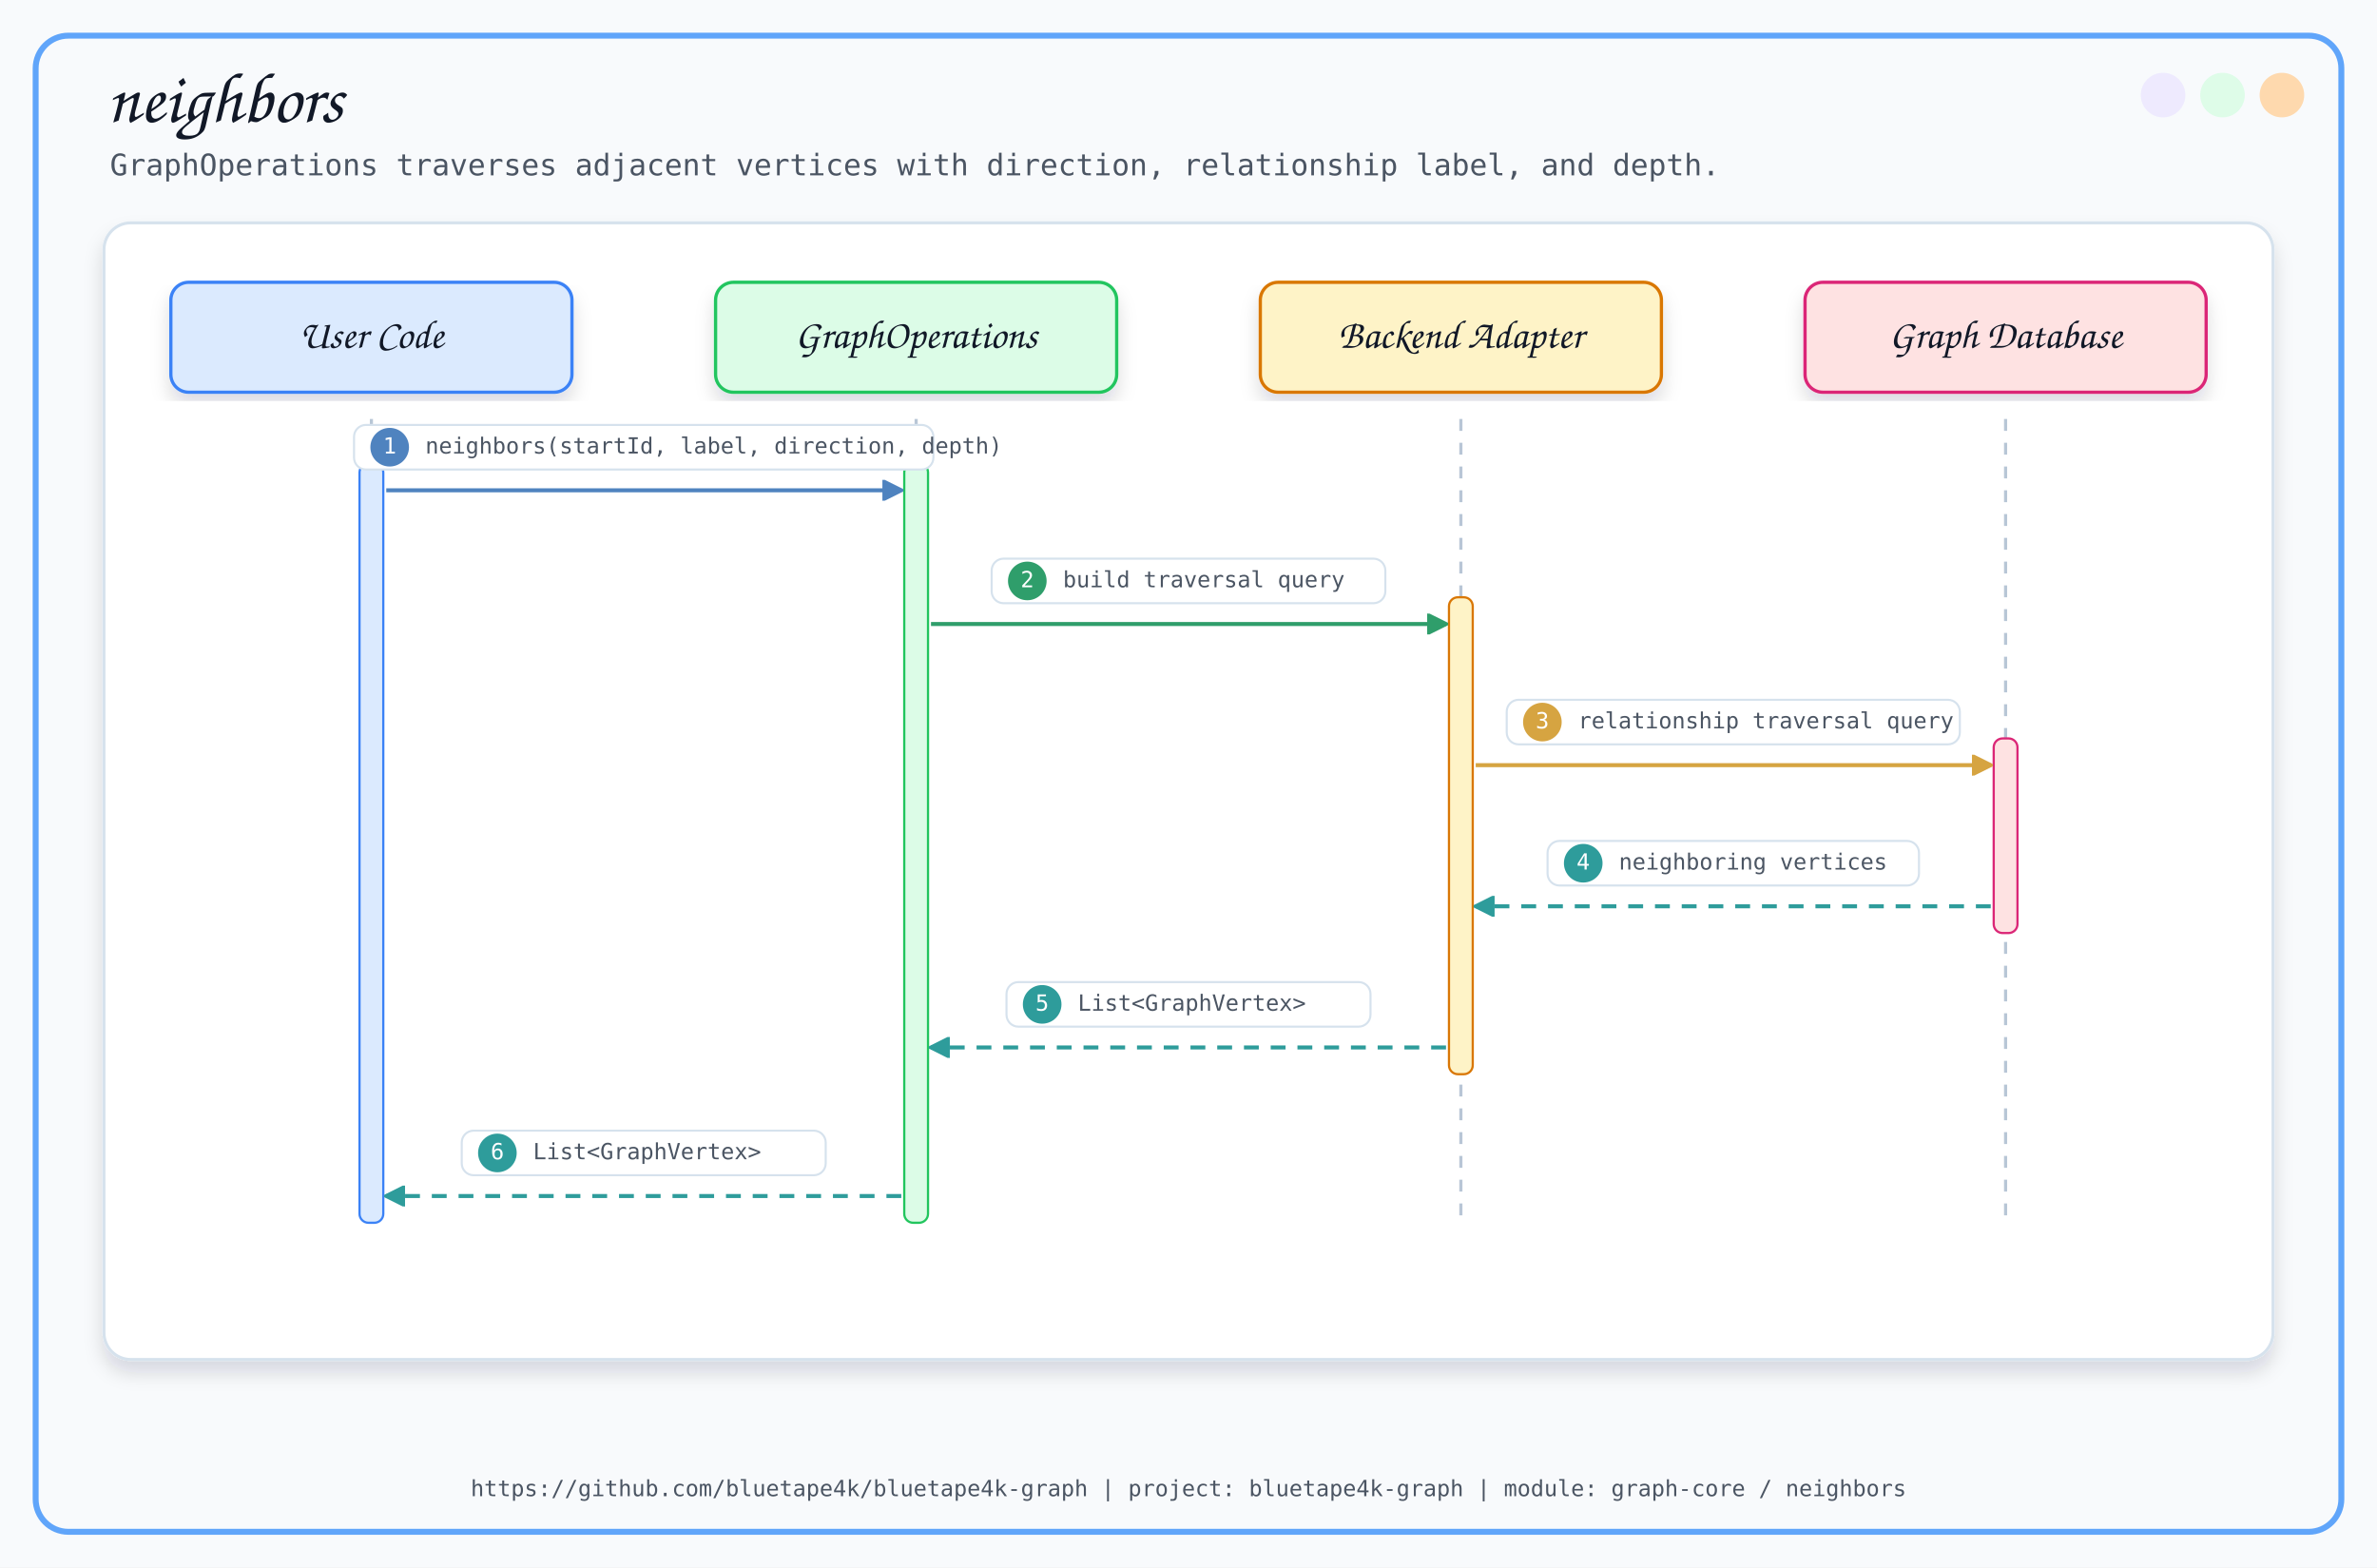
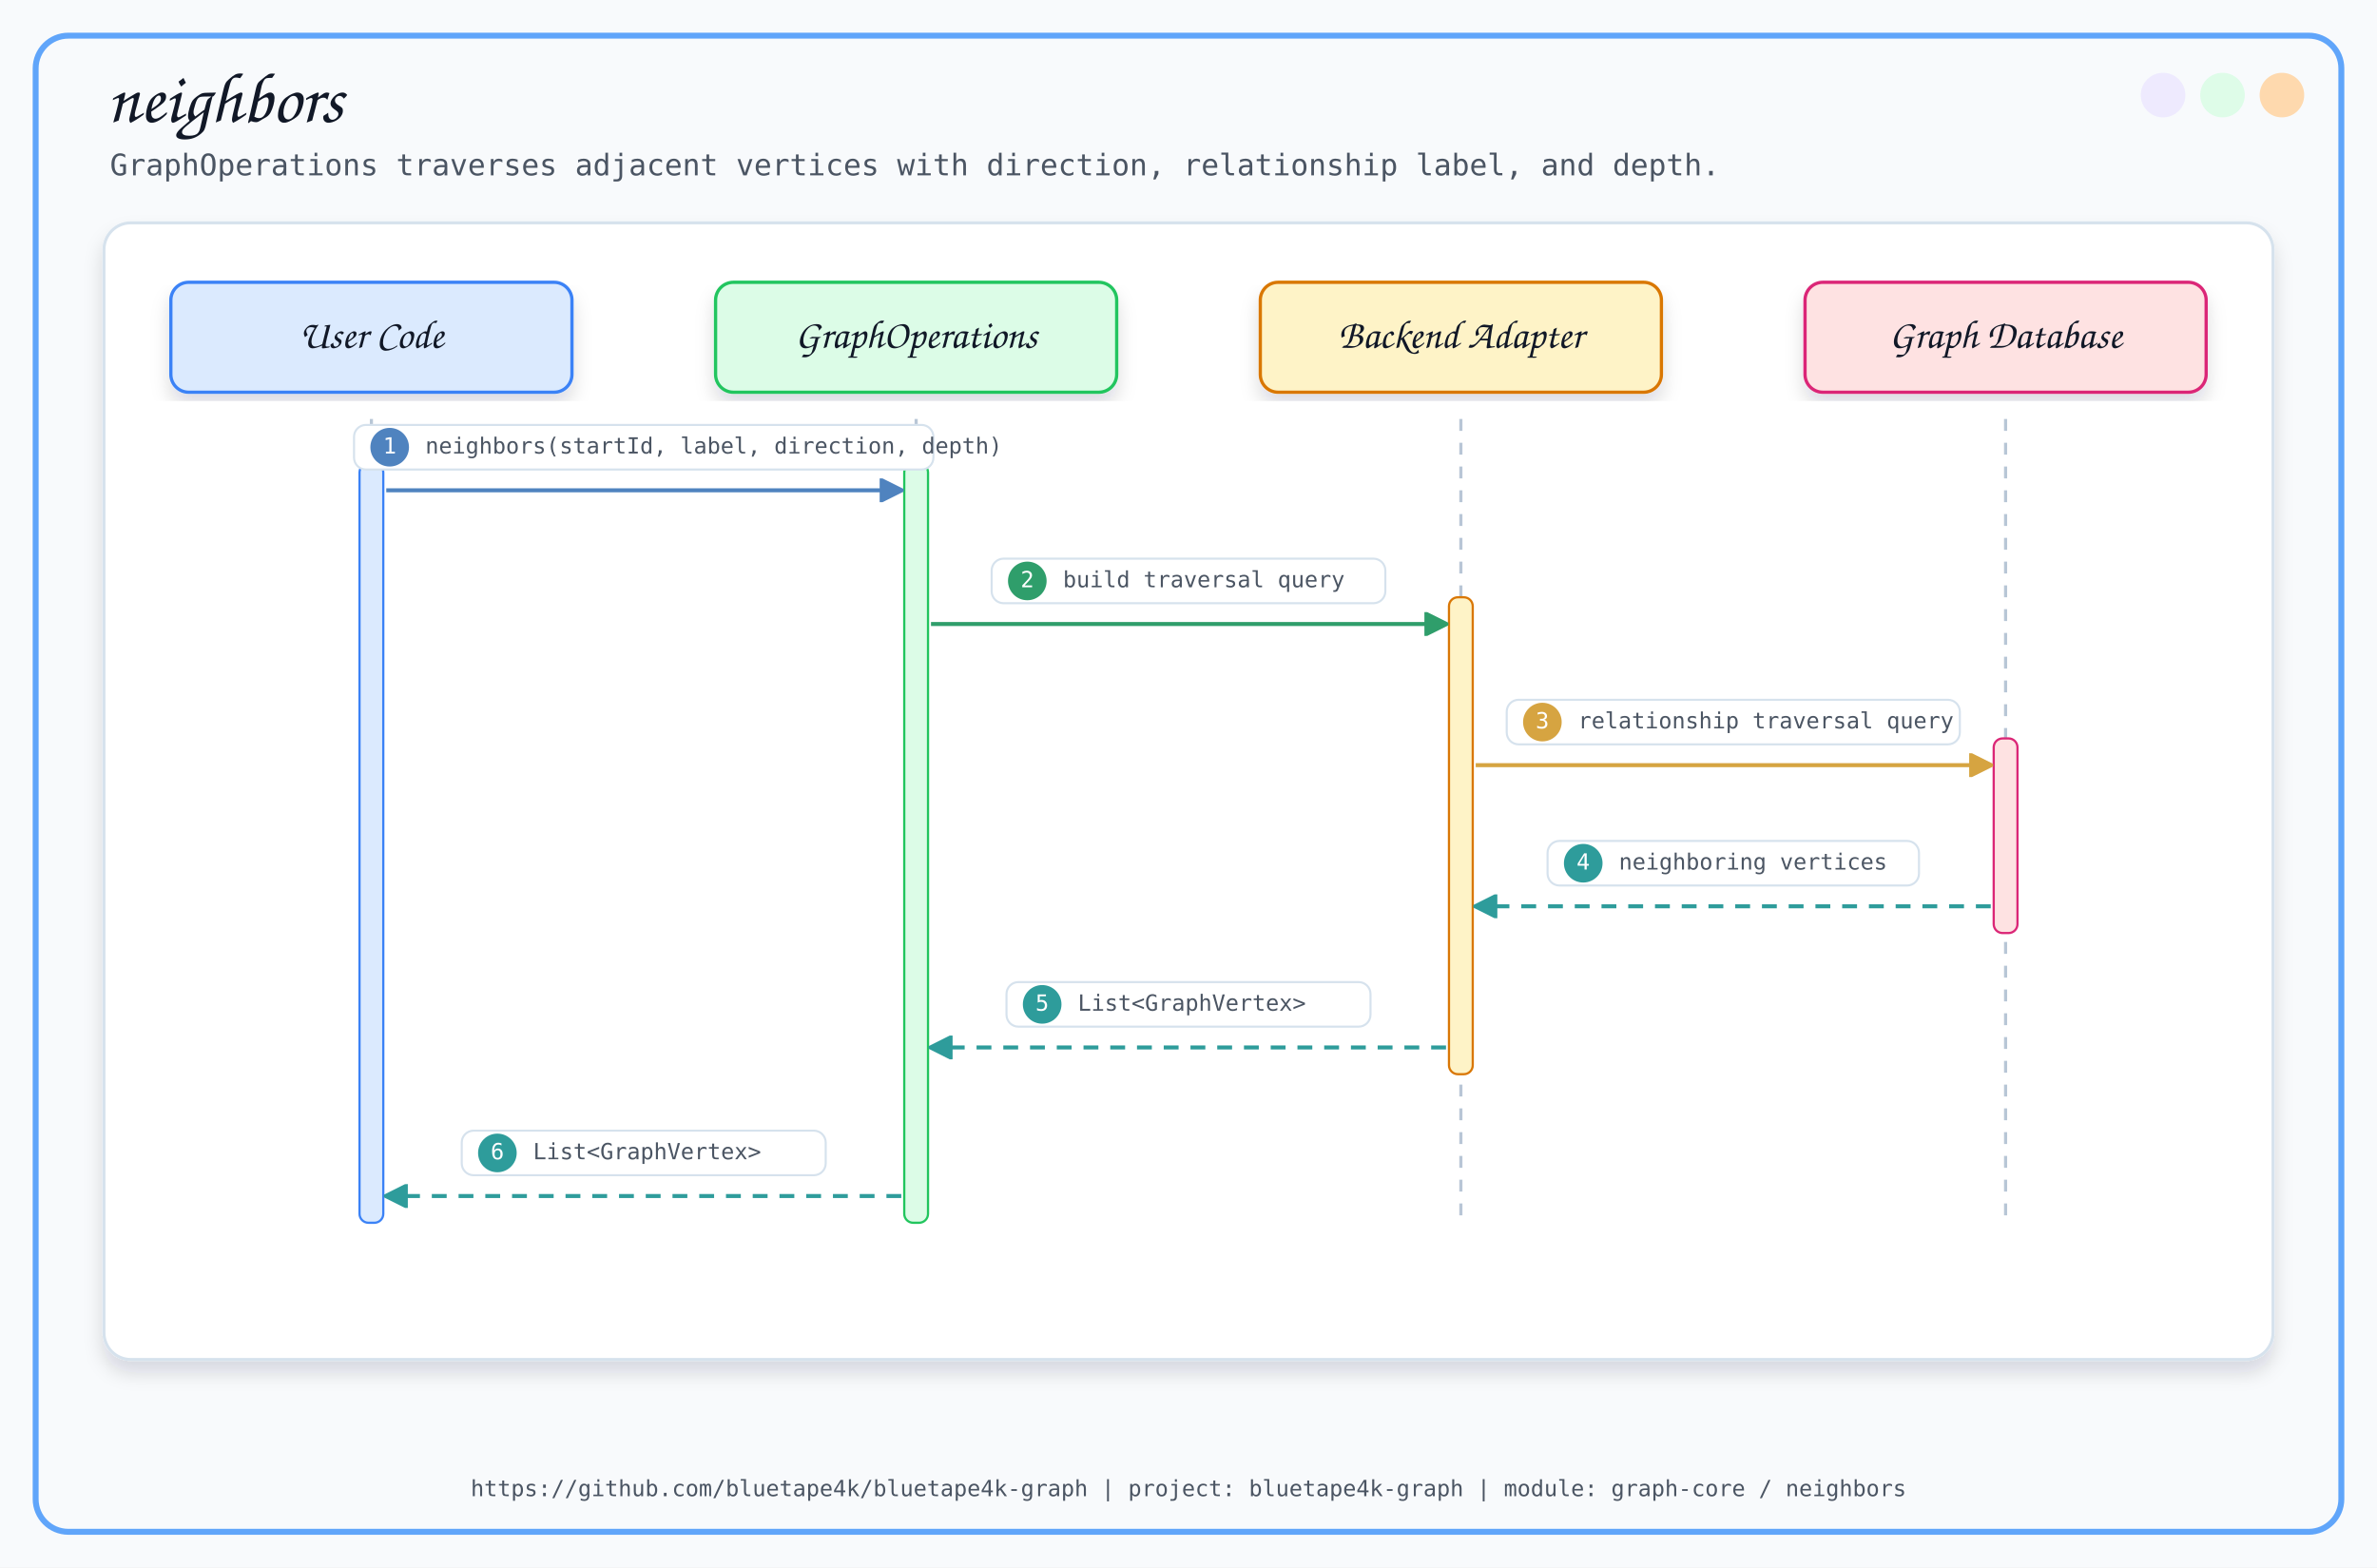
<svg xmlns="http://www.w3.org/2000/svg" width="1600" height="1055" viewBox="0 0 1600 1055">
  <defs>
    <filter id="softShadow" x="-8%" y="-8%" width="116%" height="116%">
      <feDropShadow dx="0" dy="8" stdDeviation="6" flood-color="#0F172A" flood-opacity="0.14" />
    </filter>
-     <marker markerUnits="userSpaceOnUse" id="arrow" viewBox="0 0 10 10" refX="9" refY="5" markerWidth="14" markerHeight="14" orient="auto-start-reverse">
+     <marker markerUnits="userSpaceOnUse" id="arrow" viewBox="0 0 10 10" refX="9" refY="5" markerWidth="16" markerHeight="16" orient="auto-start-reverse">
      <path d="M 0 0 L 10 5 L 0 10 z" fill="#2563EB" />
    </marker>
  </defs>
  <style>
      .title { font-family: 'Architects Daughter', cursive; font-size: 48px; fill: #111827; }
      .subtitle { font-family: 'Comic Mono', monospace; font-size: 20px; fill: #4B5563; }
      .label { font-family: 'Architects Daughter', cursive; font-size: 27px; fill: #111827; }
      .small { font-family: 'Comic Mono', monospace; font-size: 18px; fill: #374151; }
      .tiny { font-family: 'Comic Mono', monospace; font-size: 15px; fill: #4B5563; }
      .card { filter: url(#softShadow); }
      .line { stroke: #2563EB; stroke-width: 3; fill: none; marker-end: url(#arrow); }
      .thin { stroke: #60A5FA; stroke-width: 2; fill: none; marker-end: url(#arrow); }
      .dash { stroke: #64748B; stroke-width: 2; stroke-dasharray: 8 8; fill: none; marker-end: url(#arrow); }
    </style>
  <defs>
-     <marker id="seqArrow-blue" markerUnits="userSpaceOnUse" viewBox="0 0 10 10" refX="9" refY="5" markerWidth="14" markerHeight="14" orient="auto">
+     <marker id="seqArrow-blue" markerUnits="userSpaceOnUse" viewBox="0 0 10 10" refX="9" refY="5" markerWidth="16" markerHeight="16" orient="auto">
      <path d="M 0 0 L 10 5 L 0 10 Z" fill="#4F83BF" stroke="#4F83BF" />
    </marker>
-     <marker id="seqArrow-green" markerUnits="userSpaceOnUse" viewBox="0 0 10 10" refX="9" refY="5" markerWidth="14" markerHeight="14" orient="auto">
+     <marker id="seqArrow-green" markerUnits="userSpaceOnUse" viewBox="0 0 10 10" refX="9" refY="5" markerWidth="16" markerHeight="16" orient="auto">
      <path d="M 0 0 L 10 5 L 0 10 Z" fill="#2F9E6B" stroke="#2F9E6B" />
    </marker>
-     <marker id="seqArrow-amber" markerUnits="userSpaceOnUse" viewBox="0 0 10 10" refX="9" refY="5" markerWidth="14" markerHeight="14" orient="auto">
+     <marker id="seqArrow-amber" markerUnits="userSpaceOnUse" viewBox="0 0 10 10" refX="9" refY="5" markerWidth="16" markerHeight="16" orient="auto">
      <path d="M 0 0 L 10 5 L 0 10 Z" fill="#D6A441" stroke="#D6A441" />
    </marker>
-     <marker id="seqArrow-teal" markerUnits="userSpaceOnUse" viewBox="0 0 10 10" refX="9" refY="5" markerWidth="14" markerHeight="14" orient="auto">
+     <marker id="seqArrow-teal" markerUnits="userSpaceOnUse" viewBox="0 0 10 10" refX="9" refY="5" markerWidth="16" markerHeight="16" orient="auto">
      <path d="M 0 0 L 10 5 L 0 10 Z" fill="#2E9C9B" stroke="#2E9C9B" />
    </marker>
  </defs>
  <rect x="0" y="0" width="1600" height="1055" fill="#F8FAFC" />
  <rect x="24" y="24" width="1552" height="1007" rx="22" fill="none" stroke="#60A5FA" stroke-width="4" />
  <circle cx="1536" cy="64" r="15" fill="#FED7AA" opacity="0.95" />
  <circle cx="1496" cy="64" r="15" fill="#DCFCE7" opacity="0.95" />
  <circle cx="1456" cy="64" r="15" fill="#EDE9FE" opacity="0.95" />
  <text x="72" y="82" class="title">neighbors</text>
  <text x="74" y="118" class="subtitle">GraphOperations traverses adjacent vertices with direction, relationship label, and depth.</text>
  <text x="800.0" y="1007" text-anchor="middle" class="tiny">https://github.com/bluetape4k/bluetape4k-graph | project: bluetape4k-graph | module: graph-core / neighbors</text>
  <rect x="70" y="150" width="1460" height="765" rx="18" fill="#FFFFFF" stroke="#D6E2ED" stroke-width="2" filter="url(#softShadow)" />
  <rect x="115.0" y="190" width="270" height="74" rx="12" fill="#DBEAFE" stroke="#3B82F6" stroke-width="2.2" filter="url(#softShadow)" />
  <text x="250.0" y="227.0" text-anchor="middle" dominant-baseline="middle" class="label">User Code</text>
  <line x1="250.0" y1="282" x2="250.0" y2="823" stroke="#B8C6D6" stroke-width="2.1" stroke-dasharray="8 8" />
  <rect x="481.667" y="190" width="270" height="74" rx="12" fill="#DCFCE7" stroke="#22C55E" stroke-width="2.2" filter="url(#softShadow)" />
  <text x="616.667" y="227.0" text-anchor="middle" dominant-baseline="middle" class="label">GraphOperations</text>
  <line x1="616.667" y1="282" x2="616.667" y2="823" stroke="#B8C6D6" stroke-width="2.1" stroke-dasharray="8 8" />
  <rect x="848.333" y="190" width="270" height="74" rx="12" fill="#FEF3C7" stroke="#D97706" stroke-width="2.2" filter="url(#softShadow)" />
  <text x="983.333" y="227.0" text-anchor="middle" dominant-baseline="middle" class="label">Backend Adapter</text>
  <line x1="983.333" y1="282" x2="983.333" y2="823" stroke="#B8C6D6" stroke-width="2.1" stroke-dasharray="8 8" />
  <rect x="1215.0" y="190" width="270" height="74" rx="12" fill="#FEE2E2" stroke="#DB2777" stroke-width="2.2" filter="url(#softShadow)" />
  <text x="1350.0" y="227.0" text-anchor="middle" dominant-baseline="middle" class="label">Graph Database</text>
  <line x1="1350.0" y1="282" x2="1350.0" y2="823" stroke="#B8C6D6" stroke-width="2.1" stroke-dasharray="8 8" />
  <rect x="242.0" y="312" width="16" height="511" rx="6" fill="#DBEAFE" stroke="#3B82F6" stroke-width="1.5" />
  <rect x="608.667" y="312" width="16" height="511" rx="6" fill="#DCFCE7" stroke="#22C55E" stroke-width="1.5" />
  <rect x="975.333" y="402" width="16" height="321" rx="6" fill="#FEF3C7" stroke="#D97706" stroke-width="1.5" />
  <rect x="1342.0" y="497" width="16" height="131" rx="6" fill="#FEE2E2" stroke="#DB2777" stroke-width="1.5" />
  <line x1="260.0" y1="330" x2="606.667" y2="330" stroke="#4F83BF" stroke-width="2.7" marker-end="url(#seqArrow-blue)" />
  <rect x="238.3" y="286" width="390" height="30" rx="8" fill="#FFFFFF" stroke="#D6E2ED" stroke-width="1.4" />
  <circle cx="262.3" cy="301" r="13" fill="#4F83BF" />
  <text x="262.3" y="301" text-anchor="middle" dominant-baseline="middle" class="tiny" style="fill:#FFFFFF">1</text>
  <text x="286.3" y="301" dominant-baseline="middle" class="tiny">neighbors(startId, label, direction, depth)</text>
  <line x1="626.667" y1="420" x2="973.333" y2="420" stroke="#2F9E6B" stroke-width="2.7" marker-end="url(#seqArrow-green)" />
  <rect x="667.5" y="376" width="265" height="30" rx="8" fill="#FFFFFF" stroke="#D6E2ED" stroke-width="1.4" />
  <circle cx="691.5" cy="391" r="13" fill="#2F9E6B" />
  <text x="691.5" y="391" text-anchor="middle" dominant-baseline="middle" class="tiny" style="fill:#FFFFFF">2</text>
  <text x="715.5" y="391" dominant-baseline="middle" class="tiny">build traversal query</text>
  <line x1="993.333" y1="515" x2="1340.0" y2="515" stroke="#D6A441" stroke-width="2.7" marker-end="url(#seqArrow-amber)" />
  <rect x="1014.2" y="471" width="305" height="30" rx="8" fill="#FFFFFF" stroke="#D6E2ED" stroke-width="1.4" />
  <circle cx="1038.2" cy="486" r="13" fill="#D6A441" />
  <text x="1038.2" y="486" text-anchor="middle" dominant-baseline="middle" class="tiny" style="fill:#FFFFFF">3</text>
  <text x="1062.2" y="486" dominant-baseline="middle" class="tiny">relationship traversal query</text>
  <line x1="1340.0" y1="610" x2="993.333" y2="610" stroke="#2E9C9B" stroke-width="2.7" stroke-dasharray="10 8" marker-end="url(#seqArrow-teal)" />
  <rect x="1041.7" y="566" width="250" height="30" rx="8" fill="#FFFFFF" stroke="#D6E2ED" stroke-width="1.4" />
  <circle cx="1065.7" cy="581" r="13" fill="#2E9C9B" />
  <text x="1065.7" y="581" text-anchor="middle" dominant-baseline="middle" class="tiny" style="fill:#FFFFFF">4</text>
  <text x="1089.7" y="581" dominant-baseline="middle" class="tiny">neighboring vertices</text>
  <line x1="973.333" y1="705" x2="626.667" y2="705" stroke="#2E9C9B" stroke-width="2.7" stroke-dasharray="10 8" marker-end="url(#seqArrow-teal)" />
  <rect x="677.5" y="661" width="245" height="30" rx="8" fill="#FFFFFF" stroke="#D6E2ED" stroke-width="1.4" />
  <circle cx="701.5" cy="676" r="13" fill="#2E9C9B" />
  <text x="701.5" y="676" text-anchor="middle" dominant-baseline="middle" class="tiny" style="fill:#FFFFFF">5</text>
  <text x="725.5" y="676" dominant-baseline="middle" class="tiny">List&lt;GraphVertex&gt;</text>
  <line x1="606.667" y1="805" x2="260.0" y2="805" stroke="#2E9C9B" stroke-width="2.7" stroke-dasharray="10 8" marker-end="url(#seqArrow-teal)" />
  <rect x="310.8" y="761" width="245" height="30" rx="8" fill="#FFFFFF" stroke="#D6E2ED" stroke-width="1.4" />
  <circle cx="334.8" cy="776" r="13" fill="#2E9C9B" />
  <text x="334.8" y="776" text-anchor="middle" dominant-baseline="middle" class="tiny" style="fill:#FFFFFF">6</text>
  <text x="358.8" y="776" dominant-baseline="middle" class="tiny">List&lt;GraphVertex&gt;</text>
</svg>
